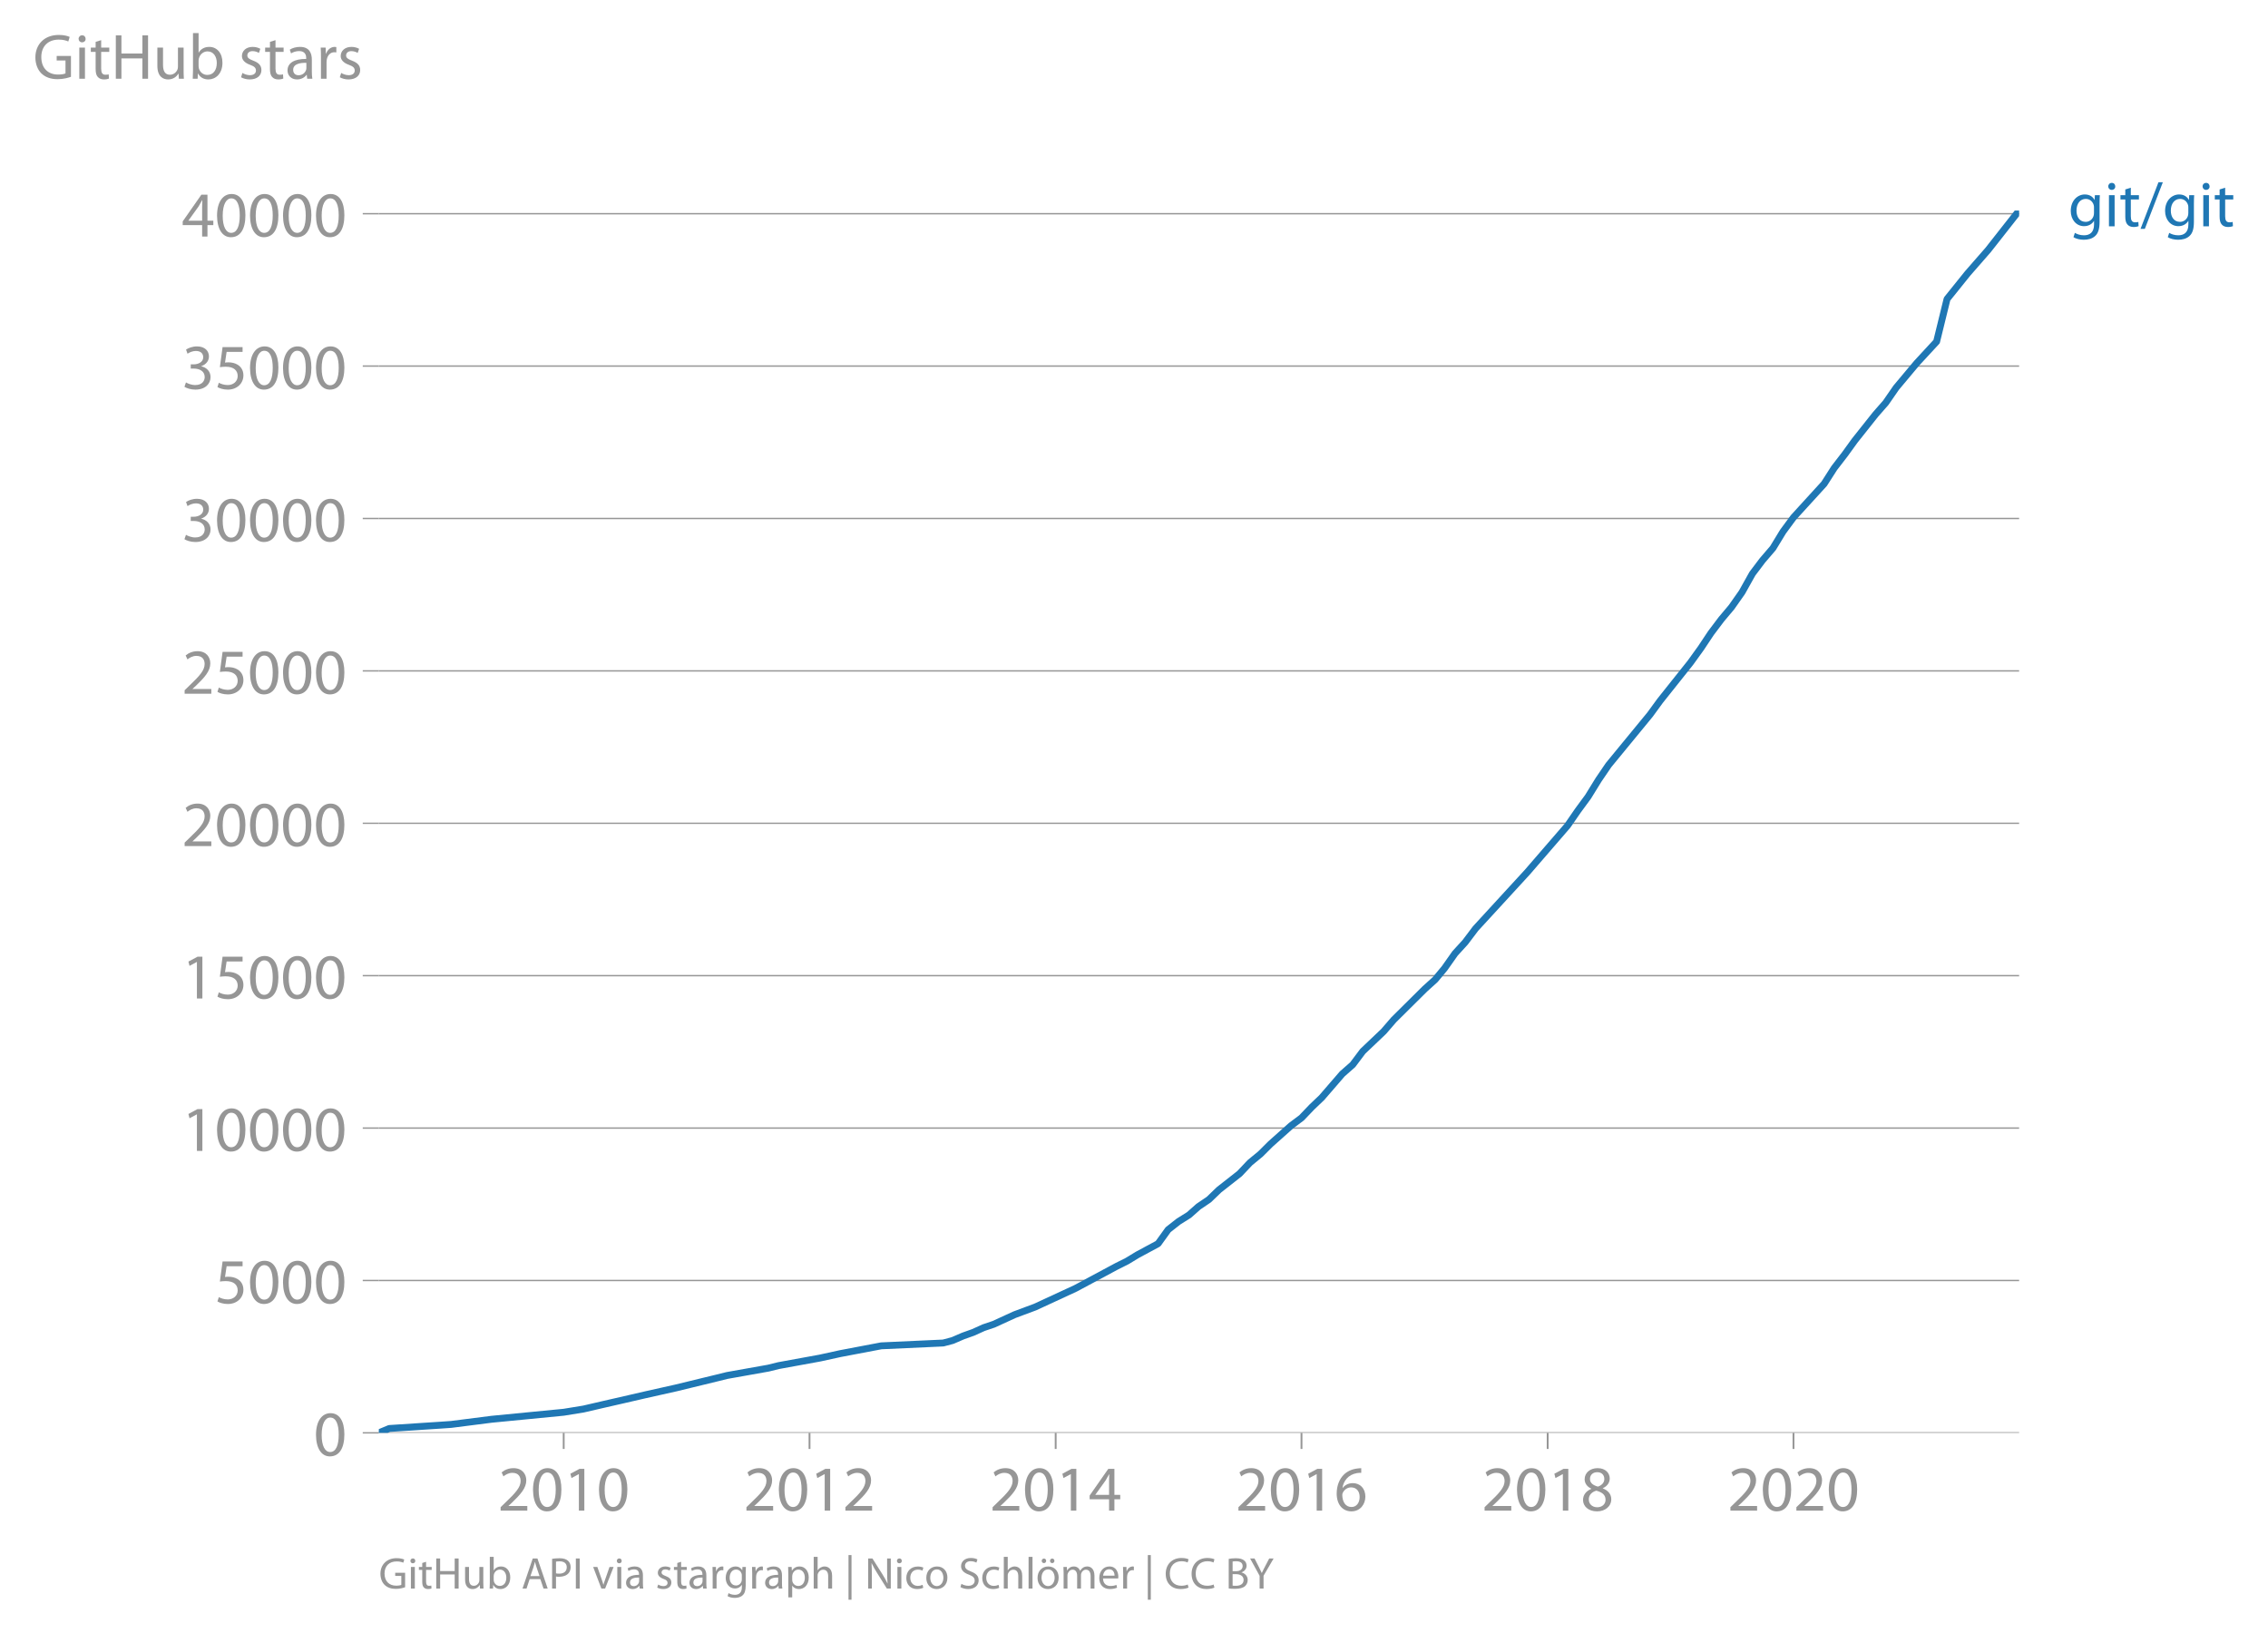
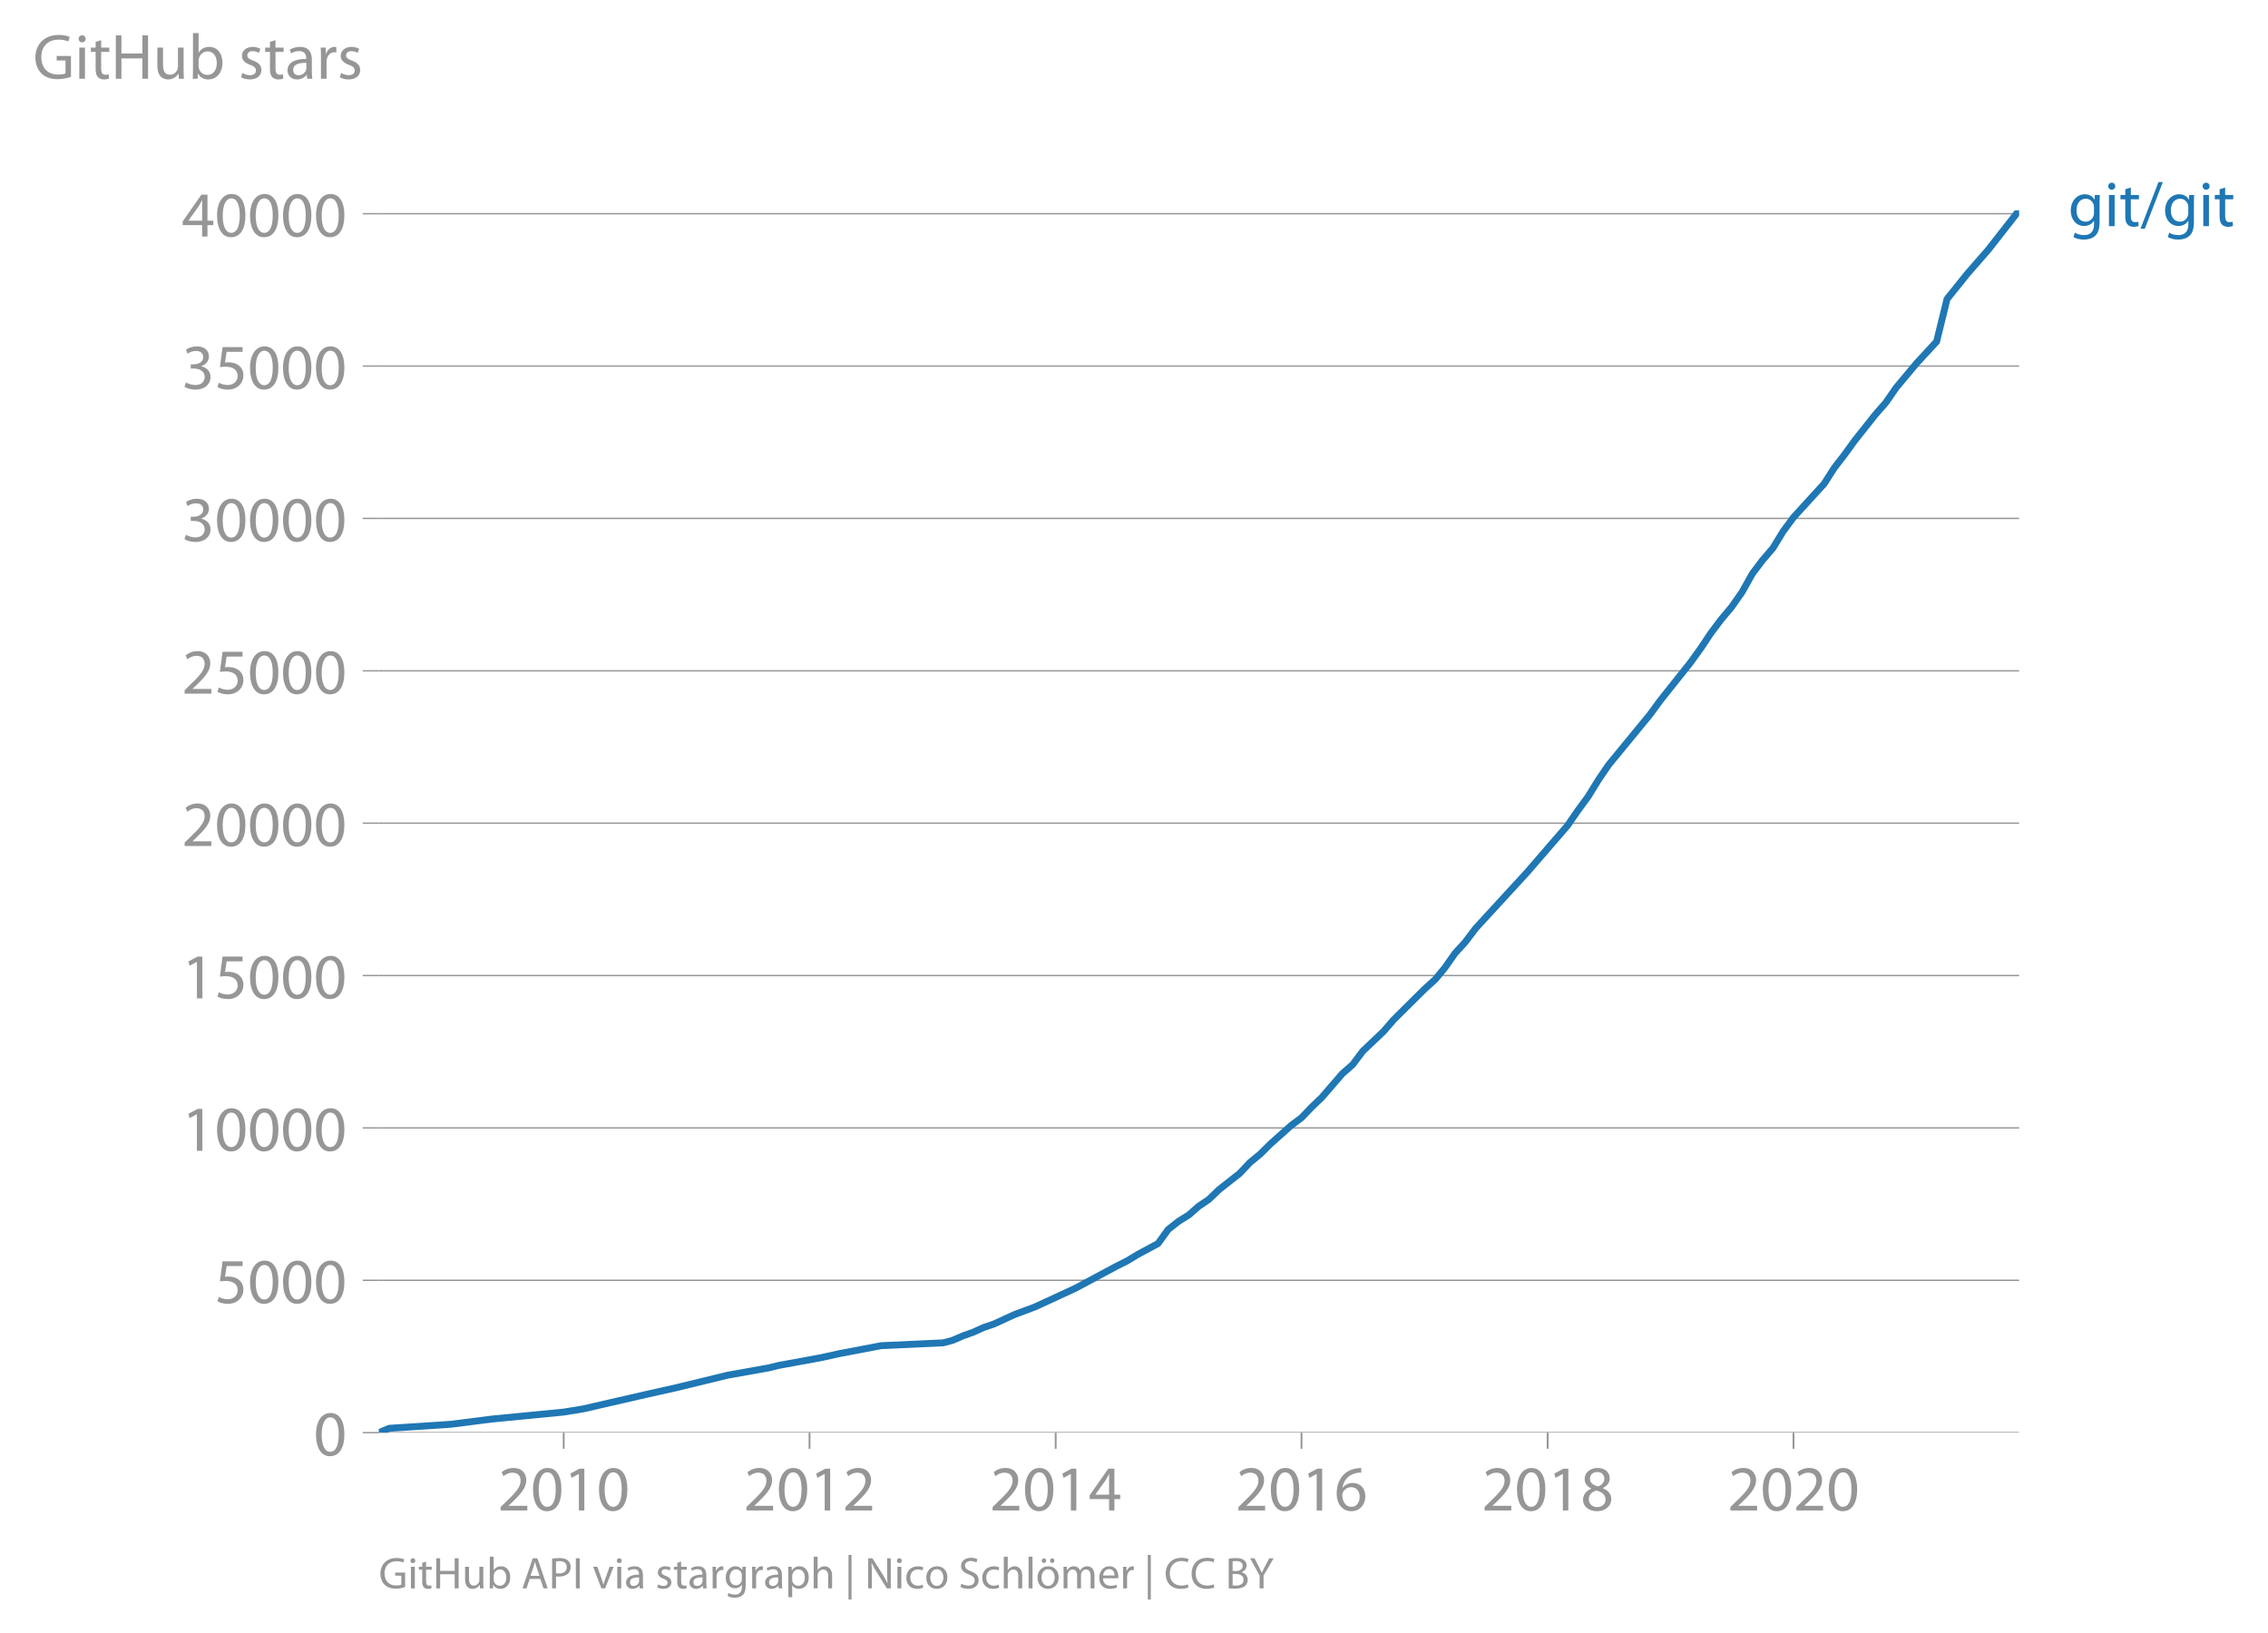
- <svg xmlns="http://www.w3.org/2000/svg" xmlns:xlink="http://www.w3.org/1999/xlink" height="473.971" viewBox="0 0 493.785 355.478" width="658.38">
+ <svg xmlns="http://www.w3.org/2000/svg" xmlns:xlink="http://www.w3.org/1999/xlink" height="473.918" viewBox="0 0 493.785 355.439" width="658.38">
  <defs>
    <style>*{stroke-linecap:butt;stroke-linejoin:round}</style>
  </defs>
  <g id="figure_1">
-     <path d="M0 355.478h493.785V0H0z" style="fill:none" id="patch_1" />
+     <path d="M0 355.439h493.785V0H0z" style="fill:none" id="patch_1" />
    <g id="axes_1">
-       <path d="M82.476 311.951h357.12V45.84H82.476z" style="fill:none" id="patch_2" />
+       <path d="M82.476 311.912h357.12V45.8H82.476z" style="fill:none" id="patch_2" />
      <g id="matplotlib.axis_1">
        <g id="xtick_1">
          <g id="line2d_1">
            <defs>
-               <path d="M0 0v3.5" id="m0e8471a226" style="stroke:#969696;stroke-width:.4" />
-             </defs>
-             <use style="fill:#969696;stroke:#969696;stroke-width:.4" x="122.726" xlink:href="#m0e8471a226" y="311.951" />
-           </g>
-           <g style="fill:#969696" transform="matrix(.14 0 0 -.14 108.363 328.891)" id="text_1">
+               <path d="M0 0v3.5" id="mdba1e90e0d" style="stroke:#969696;stroke-width:.4" />
+             </defs>
+             <use style="fill:#969696;stroke:#969696;stroke-width:.4" x="122.726" xlink:href="#mdba1e90e0d" y="311.912" />
+           </g>
+           <g style="fill:#969696" transform="matrix(.14 0 0 -.14 108.363 328.852)" id="text_1">
            <defs>
              <path d="M2944 0v467H1075v13l333 307c877 845 1434 1466 1434 2234 0 595-378 1209-1274 1209-480 0-890-179-1178-422l180-397c192 160 505 352 883 352 621 0 825-390 825-813-6-627-486-1164-1548-2176L288 346V0h2656z" id="MyriadPro-Regular-32" transform="scale(.01563)" />
              <path d="M1677 4230c-845 0-1447-768-1447-2163C243 691 794-70 1606-70c922 0 1447 780 1447 2195 0 1325-499 2105-1376 2105zm-32-435c582 0 845-672 845-1696 0-1062-276-1734-852-1734-512 0-844 614-844 1696 0 1133 358 1734 851 1734z" id="MyriadPro-Regular-30" transform="scale(.01563)" />
              <path d="M1510 0h544v4160h-480l-908-486 108-429 724 390h12V0z" id="MyriadPro-Regular-31" transform="scale(.01563)" />
            </defs>
            <use xlink:href="#MyriadPro-Regular-32" />
            <use x="51.3" xlink:href="#MyriadPro-Regular-30" />
            <use x="102.6" xlink:href="#MyriadPro-Regular-31" />
            <use x="153.9" xlink:href="#MyriadPro-Regular-30" />
          </g>
        </g>
        <g id="xtick_2">
-           <use style="fill:#969696;stroke:#969696;stroke-width:.4" x="176.247" xlink:href="#m0e8471a226" y="311.951" id="line2d_2" />
-           <g style="fill:#969696" transform="matrix(.14 0 0 -.14 161.884 328.891)" id="text_2">
+           <use style="fill:#969696;stroke:#969696;stroke-width:.4" x="176.247" xlink:href="#mdba1e90e0d" y="311.912" id="line2d_2" />
+           <g style="fill:#969696" transform="matrix(.14 0 0 -.14 161.884 328.852)" id="text_2">
            <use xlink:href="#MyriadPro-Regular-32" />
            <use x="51.3" xlink:href="#MyriadPro-Regular-30" />
            <use x="102.6" xlink:href="#MyriadPro-Regular-31" />
            <use x="153.9" xlink:href="#MyriadPro-Regular-32" />
          </g>
        </g>
        <g id="xtick_3">
-           <use style="fill:#969696;stroke:#969696;stroke-width:.4" x="229.84" xlink:href="#m0e8471a226" y="311.951" id="line2d_3" />
-           <g style="fill:#969696" transform="matrix(.14 0 0 -.14 215.477 328.891)" id="text_3">
+           <use style="fill:#969696;stroke:#969696;stroke-width:.4" x="229.84" xlink:href="#mdba1e90e0d" y="311.912" id="line2d_3" />
+           <g style="fill:#969696" transform="matrix(.14 0 0 -.14 215.477 328.852)" id="text_3">
            <defs>
              <path d="M2560 0v1133h582v441h-582v2586h-608L96 1504v-371h1933V0h531zM666 1574v13l1017 1415c115 192 218 371 346 614h19c-13-218-19-435-19-653V1574H666z" id="MyriadPro-Regular-34" transform="scale(.01563)" />
            </defs>
            <use xlink:href="#MyriadPro-Regular-32" />
            <use x="51.3" xlink:href="#MyriadPro-Regular-30" />
            <use x="102.6" xlink:href="#MyriadPro-Regular-31" />
            <use x="153.9" xlink:href="#MyriadPro-Regular-34" />
          </g>
        </g>
        <g id="xtick_4">
-           <use style="fill:#969696;stroke:#969696;stroke-width:.4" x="283.361" xlink:href="#m0e8471a226" y="311.951" id="line2d_4" />
-           <g style="fill:#969696" transform="matrix(.14 0 0 -.14 268.998 328.891)" id="text_4">
+           <use style="fill:#969696;stroke:#969696;stroke-width:.4" x="283.361" xlink:href="#mdba1e90e0d" y="311.912" id="line2d_4" />
+           <g style="fill:#969696" transform="matrix(.14 0 0 -.14 268.998 328.852)" id="text_4">
            <defs>
              <path d="M2662 4224c-102 0-243-6-409-32-525-64-986-275-1331-614-410-410-704-1056-704-1876C218 621 800-70 1690-70c864 0 1382 704 1382 1465 0 813-518 1344-1254 1344-461 0-807-217-1005-480h-19c96 685 563 1331 1446 1479 160 25 307 32 422 25v461zM1690 365c-589 0-903 505-916 1190 0 103 26 186 64 250 154 301 468 512 807 512 518 0 857-359 857-954s-326-998-806-998h-6z" id="MyriadPro-Regular-36" transform="scale(.01563)" />
            </defs>
            <use xlink:href="#MyriadPro-Regular-32" />
            <use x="51.3" xlink:href="#MyriadPro-Regular-30" />
            <use x="102.6" xlink:href="#MyriadPro-Regular-31" />
            <use x="153.9" xlink:href="#MyriadPro-Regular-36" />
          </g>
        </g>
        <g id="xtick_5">
-           <use style="fill:#969696;stroke:#969696;stroke-width:.4" x="336.954" xlink:href="#m0e8471a226" y="311.951" id="line2d_5" />
-           <g style="fill:#969696" transform="matrix(.14 0 0 -.14 322.591 328.891)" id="text_5">
+           <use style="fill:#969696;stroke:#969696;stroke-width:.4" x="336.954" xlink:href="#mdba1e90e0d" y="311.912" id="line2d_5" />
+           <g style="fill:#969696" transform="matrix(.14 0 0 -.14 322.591 328.852)" id="text_5">
            <defs>
              <path d="M1062 2170c-512-218-825-589-825-1114C237 448 762-70 1632-70c794 0 1414 486 1414 1209 0 506-320 871-838 1075v20c512 243 685 620 685 972 0 519-403 1024-1210 1024-729 0-1286-448-1286-1107 0-358 198-717 659-934l6-19zm583-1831c-531 0-851 371-832 794 0 397 262 717 749 857 563-160 915-403 915-908 0-423-327-743-832-743zm6 3488c506 0 704-345 704-678 0-378-275-634-633-755-480 128-794 352-794 768 0 358 256 665 723 665z" id="MyriadPro-Regular-38" transform="scale(.01563)" />
            </defs>
            <use xlink:href="#MyriadPro-Regular-32" />
            <use x="51.3" xlink:href="#MyriadPro-Regular-30" />
            <use x="102.6" xlink:href="#MyriadPro-Regular-31" />
            <use x="153.9" xlink:href="#MyriadPro-Regular-38" />
          </g>
        </g>
        <g id="xtick_6">
-           <use style="fill:#969696;stroke:#969696;stroke-width:.4" x="390.475" xlink:href="#m0e8471a226" y="311.951" id="line2d_6" />
-           <g style="fill:#969696" transform="matrix(.14 0 0 -.14 376.112 328.891)" id="text_6">
+           <use style="fill:#969696;stroke:#969696;stroke-width:.4" x="390.475" xlink:href="#mdba1e90e0d" y="311.912" id="line2d_6" />
+           <g style="fill:#969696" transform="matrix(.14 0 0 -.14 376.112 328.852)" id="text_6">
            <use xlink:href="#MyriadPro-Regular-32" />
            <use x="51.3" xlink:href="#MyriadPro-Regular-30" />
            <use x="102.6" xlink:href="#MyriadPro-Regular-32" />
            <use x="153.9" xlink:href="#MyriadPro-Regular-30" />
          </g>
        </g>
      </g>
      <g id="matplotlib.axis_2">
        <g id="ytick_1">
-           <path clip-path="url(#p7dd0a36ac7)" d="M82.476 311.951h357.12" style="fill:none;stroke:#969696;stroke-linecap:square;stroke-width:.3" id="line2d_7" />
+           <path clip-path="url(#p1b34b70695)" d="M82.476 311.912h357.12" style="fill:none;stroke:#969696;stroke-linecap:square;stroke-width:.3" id="line2d_7" />
          <g id="line2d_8">
            <defs>
-               <path d="M0 0h-3.5" id="m0f9327bc32" style="stroke:#969696;stroke-width:.3" />
-             </defs>
-             <use style="fill:#969696;stroke:#969696;stroke-width:.3" x="82.476" xlink:href="#m0f9327bc32" y="311.951" />
-           </g>
-           <use xlink:href="#MyriadPro-Regular-30" style="fill:#969696" transform="matrix(.14 0 0 -.14 68.295 316.921)" id="text_7" />
+               <path d="M0 0h-3.5" id="m4f442edcb2" style="stroke:#969696;stroke-width:.3" />
+             </defs>
+             <use style="fill:#969696;stroke:#969696;stroke-width:.3" x="82.476" xlink:href="#m4f442edcb2" y="311.912" />
+           </g>
+           <use xlink:href="#MyriadPro-Regular-30" style="fill:#969696" transform="matrix(.14 0 0 -.14 68.295 316.882)" id="text_7" />
        </g>
        <g id="ytick_2">
-           <path clip-path="url(#p7dd0a36ac7)" d="M82.476 278.773h357.12" style="fill:none;stroke:#969696;stroke-linecap:square;stroke-width:.3" id="line2d_9" />
-           <use style="fill:#969696;stroke:#969696;stroke-width:.3" x="82.476" xlink:href="#m0f9327bc32" y="278.773" id="line2d_10" />
-           <g style="fill:#969696" transform="matrix(.14 0 0 -.14 46.75 283.743)" id="text_8">
+           <path clip-path="url(#p1b34b70695)" d="M82.476 278.738h357.12" style="fill:none;stroke:#969696;stroke-linecap:square;stroke-width:.3" id="line2d_9" />
+           <use style="fill:#969696;stroke:#969696;stroke-width:.3" x="82.476" xlink:href="#m4f442edcb2" y="278.738" id="line2d_10" />
+           <g style="fill:#969696" transform="matrix(.14 0 0 -.14 46.75 283.708)" id="text_8">
            <defs>
              <path d="M2771 4160H781L512 2163c154 19 339 45 576 45 832 0 1190-384 1197-922 0-556-455-902-986-902-377 0-717 128-889 230L269 186C467 58 851-70 1306-70c902 0 1548 608 1548 1420 0 525-268 884-595 1069-256 154-576 224-896 224-153 0-243-13-339-25l160 1068h1587v474z" id="MyriadPro-Regular-35" transform="scale(.01563)" />
            </defs>
            <use xlink:href="#MyriadPro-Regular-35" />
            <use x="51.3" xlink:href="#MyriadPro-Regular-30" />
            <use x="102.6" xlink:href="#MyriadPro-Regular-30" />
            <use x="153.9" xlink:href="#MyriadPro-Regular-30" />
          </g>
        </g>
        <g id="ytick_3">
-           <path clip-path="url(#p7dd0a36ac7)" d="M82.476 245.594h357.12" style="fill:none;stroke:#969696;stroke-linecap:square;stroke-width:.3" id="line2d_11" />
-           <use style="fill:#969696;stroke:#969696;stroke-width:.3" x="82.476" xlink:href="#m0f9327bc32" y="245.594" id="line2d_12" />
-           <g style="fill:#969696" transform="matrix(.14 0 0 -.14 39.568 250.564)" id="text_9">
+           <path clip-path="url(#p1b34b70695)" d="M82.476 245.564h357.12" style="fill:none;stroke:#969696;stroke-linecap:square;stroke-width:.3" id="line2d_11" />
+           <use style="fill:#969696;stroke:#969696;stroke-width:.3" x="82.476" xlink:href="#m4f442edcb2" y="245.564" id="line2d_12" />
+           <g style="fill:#969696" transform="matrix(.14 0 0 -.14 39.568 250.534)" id="text_9">
            <use xlink:href="#MyriadPro-Regular-31" />
            <use x="51.3" xlink:href="#MyriadPro-Regular-30" />
            <use x="102.6" xlink:href="#MyriadPro-Regular-30" />
            <use x="153.9" xlink:href="#MyriadPro-Regular-30" />
            <use x="205.2" xlink:href="#MyriadPro-Regular-30" />
          </g>
        </g>
        <g id="ytick_4">
-           <path clip-path="url(#p7dd0a36ac7)" d="M82.476 212.416h357.12" style="fill:none;stroke:#969696;stroke-linecap:square;stroke-width:.3" id="line2d_13" />
-           <use style="fill:#969696;stroke:#969696;stroke-width:.3" x="82.476" xlink:href="#m0f9327bc32" y="212.416" id="line2d_14" />
-           <g style="fill:#969696" transform="matrix(.14 0 0 -.14 39.568 217.386)" id="text_10">
+           <path clip-path="url(#p1b34b70695)" d="M82.476 212.39h357.12" style="fill:none;stroke:#969696;stroke-linecap:square;stroke-width:.3" id="line2d_13" />
+           <use style="fill:#969696;stroke:#969696;stroke-width:.3" x="82.476" xlink:href="#m4f442edcb2" y="212.391" id="line2d_14" />
+           <g style="fill:#969696" transform="matrix(.14 0 0 -.14 39.568 217.36)" id="text_10">
            <use xlink:href="#MyriadPro-Regular-31" />
            <use x="51.3" xlink:href="#MyriadPro-Regular-35" />
            <use x="102.6" xlink:href="#MyriadPro-Regular-30" />
            <use x="153.9" xlink:href="#MyriadPro-Regular-30" />
            <use x="205.2" xlink:href="#MyriadPro-Regular-30" />
          </g>
        </g>
        <g id="ytick_5">
-           <path clip-path="url(#p7dd0a36ac7)" d="M82.476 179.237h357.12" style="fill:none;stroke:#969696;stroke-linecap:square;stroke-width:.3" id="line2d_15" />
-           <use style="fill:#969696;stroke:#969696;stroke-width:.3" x="82.476" xlink:href="#m0f9327bc32" y="179.237" id="line2d_16" />
-           <g style="fill:#969696" transform="matrix(.14 0 0 -.14 39.568 184.207)" id="text_11">
+           <path clip-path="url(#p1b34b70695)" d="M82.476 179.217h357.12" style="fill:none;stroke:#969696;stroke-linecap:square;stroke-width:.3" id="line2d_15" />
+           <use style="fill:#969696;stroke:#969696;stroke-width:.3" x="82.476" xlink:href="#m4f442edcb2" y="179.217" id="line2d_16" />
+           <g style="fill:#969696" transform="matrix(.14 0 0 -.14 39.568 184.187)" id="text_11">
            <use xlink:href="#MyriadPro-Regular-32" />
            <use x="51.3" xlink:href="#MyriadPro-Regular-30" />
            <use x="102.6" xlink:href="#MyriadPro-Regular-30" />
            <use x="153.9" xlink:href="#MyriadPro-Regular-30" />
            <use x="205.2" xlink:href="#MyriadPro-Regular-30" />
          </g>
        </g>
        <g id="ytick_6">
-           <path clip-path="url(#p7dd0a36ac7)" d="M82.476 146.058h357.12" style="fill:none;stroke:#969696;stroke-linecap:square;stroke-width:.3" id="line2d_17" />
-           <use style="fill:#969696;stroke:#969696;stroke-width:.3" x="82.476" xlink:href="#m0f9327bc32" y="146.058" id="line2d_18" />
-           <g style="fill:#969696" transform="matrix(.14 0 0 -.14 39.568 151.028)" id="text_12">
+           <path clip-path="url(#p1b34b70695)" d="M82.476 146.044h357.12" style="fill:none;stroke:#969696;stroke-linecap:square;stroke-width:.3" id="line2d_17" />
+           <use style="fill:#969696;stroke:#969696;stroke-width:.3" x="82.476" xlink:href="#m4f442edcb2" y="146.044" id="line2d_18" />
+           <g style="fill:#969696" transform="matrix(.14 0 0 -.14 39.568 151.014)" id="text_12">
            <use xlink:href="#MyriadPro-Regular-32" />
            <use x="51.3" xlink:href="#MyriadPro-Regular-35" />
            <use x="102.6" xlink:href="#MyriadPro-Regular-30" />
            <use x="153.9" xlink:href="#MyriadPro-Regular-30" />
            <use x="205.2" xlink:href="#MyriadPro-Regular-30" />
          </g>
        </g>
        <g id="ytick_7">
-           <path clip-path="url(#p7dd0a36ac7)" d="M82.476 112.88h357.12" style="fill:none;stroke:#969696;stroke-linecap:square;stroke-width:.3" id="line2d_19" />
-           <use style="fill:#969696;stroke:#969696;stroke-width:.3" x="82.476" xlink:href="#m0f9327bc32" y="112.88" id="line2d_20" />
-           <g style="fill:#969696" transform="matrix(.14 0 0 -.14 39.568 117.85)" id="text_13">
+           <path clip-path="url(#p1b34b70695)" d="M82.476 112.87h357.12" style="fill:none;stroke:#969696;stroke-linecap:square;stroke-width:.3" id="line2d_19" />
+           <use style="fill:#969696;stroke:#969696;stroke-width:.3" x="82.476" xlink:href="#m4f442edcb2" y="112.87" id="line2d_20" />
+           <g style="fill:#969696" transform="matrix(.14 0 0 -.14 39.568 117.84)" id="text_13">
            <defs>
              <path d="M269 211C474 77 883-70 1350-70c999 0 1517 582 1517 1248 0 582-416 966-928 1068v13c512 186 768 551 768 979 0 506-371 992-1190 992-448 0-871-160-1088-320l147-409c179 128 499 275 832 275 518 0 730-294 730-627 0-493-519-704-928-704H896v-423h314c544 0 1068-249 1075-832 6-345-218-806-941-806-390 0-762 160-922 262L269 211z" id="MyriadPro-Regular-33" transform="scale(.01563)" />
            </defs>
            <use xlink:href="#MyriadPro-Regular-33" />
            <use x="51.3" xlink:href="#MyriadPro-Regular-30" />
            <use x="102.6" xlink:href="#MyriadPro-Regular-30" />
            <use x="153.9" xlink:href="#MyriadPro-Regular-30" />
            <use x="205.2" xlink:href="#MyriadPro-Regular-30" />
          </g>
        </g>
        <g id="ytick_8">
-           <path clip-path="url(#p7dd0a36ac7)" d="M82.476 79.701h357.12" style="fill:none;stroke:#969696;stroke-linecap:square;stroke-width:.3" id="line2d_21" />
-           <use style="fill:#969696;stroke:#969696;stroke-width:.3" x="82.476" xlink:href="#m0f9327bc32" y="79.701" id="line2d_22" />
-           <g style="fill:#969696" transform="matrix(.14 0 0 -.14 39.568 84.671)" id="text_14">
+           <path clip-path="url(#p1b34b70695)" d="M82.476 79.696h357.12" style="fill:none;stroke:#969696;stroke-linecap:square;stroke-width:.3" id="line2d_21" />
+           <use style="fill:#969696;stroke:#969696;stroke-width:.3" x="82.476" xlink:href="#m4f442edcb2" y="79.696" id="line2d_22" />
+           <g style="fill:#969696" transform="matrix(.14 0 0 -.14 39.568 84.666)" id="text_14">
            <use xlink:href="#MyriadPro-Regular-33" />
            <use x="51.3" xlink:href="#MyriadPro-Regular-35" />
            <use x="102.6" xlink:href="#MyriadPro-Regular-30" />
            <use x="153.9" xlink:href="#MyriadPro-Regular-30" />
            <use x="205.2" xlink:href="#MyriadPro-Regular-30" />
          </g>
        </g>
        <g id="ytick_9">
-           <path clip-path="url(#p7dd0a36ac7)" d="M82.476 46.523h357.12" style="fill:none;stroke:#969696;stroke-linecap:square;stroke-width:.3" id="line2d_23" />
-           <use style="fill:#969696;stroke:#969696;stroke-width:.3" x="82.476" xlink:href="#m0f9327bc32" y="46.523" id="line2d_24" />
+           <path clip-path="url(#p1b34b70695)" d="M82.476 46.523h357.12" style="fill:none;stroke:#969696;stroke-linecap:square;stroke-width:.3" id="line2d_23" />
+           <use style="fill:#969696;stroke:#969696;stroke-width:.3" x="82.476" xlink:href="#m4f442edcb2" y="46.523" id="line2d_24" />
          <g style="fill:#969696" transform="matrix(.14 0 0 -.14 39.568 51.493)" id="text_15">
            <use xlink:href="#MyriadPro-Regular-34" />
            <use x="51.3" xlink:href="#MyriadPro-Regular-30" />
            <use x="102.6" xlink:href="#MyriadPro-Regular-30" />
            <use x="153.9" xlink:href="#MyriadPro-Regular-30" />
            <use x="205.2" xlink:href="#MyriadPro-Regular-30" />
          </g>
        </g>
        <g style="fill:#969696" transform="matrix(.14 0 0 -.14 7.2 17.14)" id="text_16">
          <defs>
            <path d="M3770 2266H2349v-448h877V531c-128-64-378-115-743-115-1005 0-1664 646-1664 1741 0 1081 685 1734 1735 1734 435 0 723-83 953-185l135 454c-186 90-576 198-1076 198-1446 0-2329-940-2336-2227 0-672 231-1248 602-1606 422-403 960-570 1613-570 582 0 1075 147 1325 237v2074z" id="MyriadPro-Regular-47" transform="scale(.01563)" />
            <path d="M1030 0v3098H467V0h563zM749 4320c-205 0-352-154-352-352 0-192 141-346 339-346 224 0 365 154 358 346 0 198-134 352-345 352z" id="MyriadPro-Regular-69" transform="scale(.01563)" />
            <path d="M595 3667v-569H115v-429h480V979c0-365 58-640 218-806C947 19 1158-70 1421-70c217 0 390 38 499 83l-26 422c-83-25-172-38-326-38-314 0-422 217-422 601v1671h806v429h-806v742l-551-173z" id="MyriadPro-Regular-74" transform="scale(.01563)" />
            <path d="M486 4314V0h557v2022h2087V0h563v4314h-563V2509H1043v1805H486z" id="MyriadPro-Regular-48" transform="scale(.01563)" />
            <path d="M3059 3098h-563V1197c0-103-19-205-51-288-103-250-365-512-743-512-512 0-691 397-691 985v1716H448V1286C448 198 1030-70 1517-70c550 0 877 326 1024 576h13l32-506h499c-19 243-26 525-26 845v2253z" id="MyriadPro-Regular-75" transform="scale(.01563)" />
            <path d="M467 800c0-275-13-589-25-800h486l26 512h19c230-410 589-582 1037-582 691 0 1388 550 1388 1657 7 941-537 1581-1305 1581-499 0-858-224-1056-570h-13v1946H467V800zm557 998c0 90 19 167 32 231 115 429 474 691 858 691 601 0 921-531 921-1152 0-710-352-1190-941-1190-409 0-736 268-844 659-13 64-26 134-26 205v556z" id="MyriadPro-Regular-62" transform="scale(.01563)" />
            <path d="M250 147C467 19 781-70 1120-70c736 0 1158 390 1158 934 0 461-275 730-812 934-404 154-589 269-589 525 0 231 185 423 518 423 288 0 512-103 634-180l141 410c-173 102-448 192-762 192-666 0-1069-410-1069-909 0-371 263-678 819-877 416-153 576-300 576-569 0-256-192-461-601-461-282 0-576 115-743 224L250 147z" id="MyriadPro-Regular-73" transform="scale(.01563)" />
            <path d="M2643 1901c0 621-230 1267-1177 1267-391 0-762-109-1018-275l128-371c218 140 518 230 806 230 634 0 704-461 704-717v-64C890 1978 224 1568 224 819c0-448 320-889 947-889 442 0 775 217 947 460h20l44-390h512c-38 211-51 474-51 742v1159zm-544-858c0-57-13-121-32-179-89-262-345-518-749-518-288 0-531 172-531 537 0 602 698 711 1312 698v-538z" id="MyriadPro-Regular-61" transform="scale(.01563)" />
            <path d="M467 0h557v1651c0 96 13 186 26 263 76 422 358 723 755 723 77 0 134-7 192-19v531c-51 13-96 19-160 19-378 0-717-262-858-678h-25l-20 608H442c19-288 25-602 25-967V0z" id="MyriadPro-Regular-72" transform="scale(.01563)" />
          </defs>
          <use xlink:href="#MyriadPro-Regular-47" />
          <use x="64.6" xlink:href="#MyriadPro-Regular-69" />
          <use x="88" xlink:href="#MyriadPro-Regular-74" />
          <use x="121.1" xlink:href="#MyriadPro-Regular-48" />
          <use x="186.3" xlink:href="#MyriadPro-Regular-75" />
          <use x="241.4" xlink:href="#MyriadPro-Regular-62" />
          <use x="298.3" xlink:href="#MyriadPro-Regular-20" />
          <use x="319.5" xlink:href="#MyriadPro-Regular-73" />
          <use x="359.1" xlink:href="#MyriadPro-Regular-74" />
          <use x="392.2" xlink:href="#MyriadPro-Regular-61" />
          <use x="440.4" xlink:href="#MyriadPro-Regular-72" />
          <use x="473.1" xlink:href="#MyriadPro-Regular-73" />
        </g>
      </g>
-       <path clip-path="url(#p7dd0a36ac7)" d="m82.476 311.951 2.273-.949 11.217-.73 2.273-.159 8.798-1.121 15.69-1.526 4.325-.704 4.472-1.035 4.473-1.022 4.545-1.048 6.672-1.493 8.871-2.157 2.2-.544 9.017-1.606 2.2-.544 9.018-1.646 4.399-.962 8.944-1.699 13.49-.617 2.053-.544 2.273-.982 2.2-.783 2.272-1.029 2.2-.743 4.545-2.083 4.472-1.666 8.798-4.068 8.945-4.797 2.272-1.135 2.273-1.38 4.472-2.409 2.2-3.052 2.273-1.785 2.272-1.42 2.053-1.819 2.273-1.54 2.2-2.123 4.472-3.51 2.273-2.402 2.272-1.865 2.2-2.19 4.472-3.987 2.273-1.7 2.273-2.375 2.126-2.024 4.472-5.176 2.273-1.997 2.2-2.926 4.545-4.32 2.2-2.548 6.744-6.689 2.273-2.057 2.053-2.475 2.273-3.225 2.2-2.409 2.272-3.006 11.217-12.216 8.798-10.18 2.273-3.297 2.2-2.993 2.272-3.683 2.2-3.231 9.017-10.976 2.2-3.013 6.598-8.288 2.273-3.152 2.2-3.304 2.272-3.013 2.2-2.614 2.273-3.232 2.272-4.06 2.2-2.914 2.273-2.648 2.2-3.61 2.272-3.078 6.672-7.313 2.199-3.437 2.273-2.946 2.2-3.04 4.545-5.72 2.2-2.508 2.272-3.285 4.472-5.341 4.326-4.685 2.273-9.27 4.472-5.561 4.472-5.123 6.745-8.58h0" style="fill:none;stroke:#1f77b4;stroke-linecap:square;stroke-width:1.5" id="line2d_25" />
-       <g style="fill:#1f77b4" transform="matrix(.14 0 0 -.14 450.31 49.268)" id="text_17">
+       <path clip-path="url(#p1b34b70695)" d="m82.476 311.912 2.273-.95 11.217-.729 2.273-.16 8.798-1.12 15.69-1.526 4.325-.704 4.472-1.035 4.473-1.022 4.545-1.048 6.672-1.493 8.871-2.156 2.2-.544 9.017-1.606 2.2-.544 9.018-1.645 4.399-.962 8.944-1.699 13.49-.617 2.053-.544 2.273-.982 2.2-.782 2.272-1.029 2.2-.743 4.545-2.083 4.472-1.666 8.798-4.067 8.945-4.797 2.272-1.134 2.273-1.38 4.472-2.408 2.2-3.052 2.273-1.785 2.272-1.42 2.053-1.818 2.273-1.54 2.2-2.122 4.472-3.51 2.273-2.402 2.272-1.864 2.2-2.19 4.472-3.987 2.273-1.699 2.273-2.375 2.126-2.023 4.472-5.176 2.273-1.997 2.2-2.925 4.545-4.32 2.2-2.547 6.744-6.688 2.273-2.057 2.053-2.475 2.273-3.224 2.2-2.409 2.272-3.005 11.217-12.215 8.798-10.177 2.273-3.298 2.2-2.992 2.272-3.682 2.2-3.231 9.017-10.974 2.2-3.012 6.598-8.287 2.273-3.152 2.2-3.304 2.272-3.012 2.2-2.614 2.273-3.231 2.272-4.06 2.2-2.913 2.273-2.647 2.2-3.61 2.272-3.078 6.672-7.312 2.199-3.436 2.273-2.946 2.2-3.039 4.545-5.72 2.2-2.507 2.272-3.284 4.472-5.341 4.326-4.684 2.273-9.269 4.472-5.56 4.472-5.122 6.745-8.618h0" style="fill:none;stroke:#1f77b4;stroke-linecap:square;stroke-width:1.5" id="line2d_25" />
+       <g style="fill:#1f77b4" transform="matrix(.14 0 0 -.14 450.31 49.228)" id="text_17">
        <defs>
          <path d="M3110 2246c0 378 13 628 26 852h-493l-25-468h-13c-135 256-429 538-967 538-710 0-1395-595-1395-1645C243 666 794 13 1562 13c480 0 812 230 985 518h13V186c0-781-422-1082-998-1082-384 0-704 115-909 243l-141-429c250-166 659-256 1030-256 391 0 826 90 1127 372 301 268 441 704 441 1414v1798zm-556-928c0-96-13-204-45-300-122-359-435-576-781-576-608 0-915 505-915 1113 0 717 384 1171 921 1171 410 0 685-268 788-595 25-77 32-160 32-256v-557z" id="MyriadPro-Regular-67" transform="scale(.01563)" />
          <path d="m422-256 1792 4640h-435L-6-256h428z" id="MyriadPro-Regular-2f" transform="scale(.01563)" />
        </defs>
        <use xlink:href="#MyriadPro-Regular-67" />
        <use x="55.9" xlink:href="#MyriadPro-Regular-69" />
        <use x="79.3" xlink:href="#MyriadPro-Regular-74" />
        <use x="112.4" xlink:href="#MyriadPro-Regular-2f" />
        <use x="146.7" xlink:href="#MyriadPro-Regular-67" />
        <use x="202.6" xlink:href="#MyriadPro-Regular-69" />
        <use x="226" xlink:href="#MyriadPro-Regular-74" />
      </g>
-       <g style="fill:#969696" transform="matrix(.09716 0 0 -.09716 82.476 345.85)" id="text_18">
+       <g style="fill:#969696" transform="matrix(.09716 0 0 -.09716 82.476 345.81)" id="text_18">
        <defs>
          <path d="M2714 1357 3174 0h596L2298 4314h-672L160 0h576l448 1357h1530zm-1415 435 423 1248c83 262 153 525 217 781h13c64-250 128-506 224-787l422-1242H1299z" id="MyriadPro-Regular-41" transform="scale(.01563)" />
          <path d="M486 0h557v1728c128-32 282-38 448-38 544 0 1024 160 1319 473 217 224 332 531 332 922 0 384-140 697-377 902-256 231-659 359-1210 359-448 0-800-39-1069-84V0zm557 3859c96 26 282 45 525 45 614 0 1018-275 1018-845 0-595-410-921-1082-921-186 0-339 12-461 44v1677z" id="MyriadPro-Regular-50" transform="scale(.01563)" />
          <path d="M486 4314V0h557v4314H486z" id="MyriadPro-Regular-49" transform="scale(.01563)" />
          <path d="M83 3098 1261 0h537l1216 3098h-588l-602-1741c-102-282-192-538-262-794h-20c-64 256-147 512-249 794L685 3098H83z" id="MyriadPro-Regular-76" transform="scale(.01563)" />
          <path d="M467-1267h557V416h13c185-307 544-486 953-486 730 0 1408 550 1408 1664 0 940-563 1574-1312 1574-505 0-870-224-1100-602h-13l-26 532H442c12-295 25-615 25-1012v-3353zm557 3059c0 77 19 160 38 230 109 423 468 698 852 698 595 0 921-531 921-1152 0-710-345-1197-941-1197-403 0-742 269-844 659-13 71-26 148-26 231v531z" id="MyriadPro-Regular-70" transform="scale(.01563)" />
          <path d="M467 0h563v1869c0 109 7 192 39 269 102 307 390 563 755 563 531 0 717-423 717-922V0h563v1843c0 1069-666 1325-1082 1325-211 0-409-64-576-160-172-96-313-237-403-397h-13v1933H467V0z" id="MyriadPro-Regular-68" transform="scale(.01563)" />
          <path d="M550 4800v-6400h429v6400H550z" id="MyriadPro-Regular-7c" transform="scale(.01563)" />
          <path d="M1011 0v1843c0 717-13 1235-45 1779l20 7c217-467 505-960 806-1440L3162 0h563v4314h-525V2509c0-672 13-1197 64-1773l-13-6c-205 441-454 896-774 1401L1094 4314H486V0h525z" id="MyriadPro-Regular-4e" transform="scale(.01563)" />
          <path d="M2579 538c-160-71-371-154-691-154-614 0-1075 442-1075 1158 0 647 384 1172 1094 1172 307 0 519-71 653-148l128 436c-154 76-448 160-781 160-1011 0-1664-692-1664-1645C243 570 851-70 1786-70c416 0 742 108 889 185l-96 423z" id="MyriadPro-Regular-63" transform="scale(.01563)" />
          <path d="M1779 3168c-857 0-1536-608-1536-1645C243 544 890-70 1728-70c749 0 1542 499 1542 1644 0 948-601 1594-1491 1594zm-13-422c666 0 928-666 928-1191 0-697-403-1203-940-1203-551 0-941 512-941 1190 0 589 288 1204 953 1204z" id="MyriadPro-Regular-6f" transform="scale(.01563)" />
          <path d="M269 211C499 58 954-70 1370-70c1017 0 1510 582 1510 1248 0 633-371 985-1101 1267-595 230-857 429-857 832 0 294 224 646 812 646 391 0 679-128 820-205l153 455c-192 109-512 211-953 211-839 0-1396-499-1396-1171 0-608 436-973 1140-1223 582-224 812-454 812-857 0-435-332-736-902-736-384 0-749 128-998 281L269 211z" id="MyriadPro-Regular-53" transform="scale(.01563)" />
          <path d="M467 0h563v4544H467V0z" id="MyriadPro-Regular-6c" transform="scale(.01563)" />
          <path d="M1165 3648c185 0 313 154 313 326 0 186-134 327-313 327s-327-147-327-327c0-172 135-326 320-326h7zm1184 0c185 0 313 154 313 326 0 186-134 327-313 327s-320-147-320-327c0-172 128-326 313-326h7zm-570-480c-857 0-1536-608-1536-1645C243 544 890-70 1728-70c749 0 1542 499 1542 1644 0 948-601 1594-1491 1594zm-13-422c666 0 928-666 928-1191 0-697-403-1203-940-1203-551 0-941 512-941 1190 0 589 288 1204 953 1204z" id="MyriadPro-Regular-f6" transform="scale(.01563)" />
          <path d="M467 0h551v1869c0 96 12 192 44 275 90 282 346 563 698 563 429 0 646-358 646-851V0h551v1914c0 102 19 204 45 281 96 275 345 512 665 512 455 0 672-358 672-953V0h551v1824c0 1075-608 1344-1018 1344-294 0-499-77-685-218-128-96-249-230-345-403h-13c-135 365-455 621-877 621-512 0-800-275-973-570h-19l-26 500H442c19-256 25-519 25-839V0z" id="MyriadPro-Regular-6d" transform="scale(.01563)" />
          <path d="M2957 1446c6 58 19 148 19 263 0 569-269 1459-1280 1459-902 0-1453-736-1453-1670C243 563 813-70 1766-70c493 0 832 108 1031 198l-96 403c-211-89-455-160-858-160-563 0-1049 314-1062 1075h2176zM787 1850c45 390 295 915 864 915 634 0 787-557 781-915H787z" id="MyriadPro-Regular-65" transform="scale(.01563)" />
          <path d="M3386 582c-224-108-570-179-909-179-1050 0-1658 679-1658 1735 0 1132 672 1779 1683 1779 359 0 660-77 871-179l134 454c-147 77-486 192-1024 192-1337 0-2253-915-2253-2266C230 704 1146-70 2362-70c524 0 934 108 1139 211l-115 441z" id="MyriadPro-Regular-43" transform="scale(.01563)" />
          <path d="M486 13c186-26 480-51 864-51 704 0 1191 128 1492 403 217 211 364 493 364 864 0 640-480 979-889 1081v13c454 167 729 531 729 947 0 340-134 596-358 762-269 218-627 314-1184 314-390 0-774-39-1018-90V13zm557 3865c90 20 237 39 493 39 563 0 947-199 947-704 0-416-345-723-934-723h-506v1388zm0-1811h461c608 0 1114-243 1114-832 0-627-532-838-1108-838-198 0-358 6-467 25v1645z" id="MyriadPro-Regular-42" transform="scale(.01563)" />
          <path d="M2010 0v1837l1446 2477h-634l-620-1191c-167-326-314-608-436-889h-12c-135 300-263 563-429 889L717 4314H83l1363-2484V0h564z" id="MyriadPro-Regular-59" transform="scale(.01563)" />
        </defs>
        <use xlink:href="#MyriadPro-Regular-47" />
        <use x="64.6" xlink:href="#MyriadPro-Regular-69" />
        <use x="88" xlink:href="#MyriadPro-Regular-74" />
        <use x="121.1" xlink:href="#MyriadPro-Regular-48" />
        <use x="186.3" xlink:href="#MyriadPro-Regular-75" />
        <use x="241.4" xlink:href="#MyriadPro-Regular-62" />
        <use x="298.3" xlink:href="#MyriadPro-Regular-20" />
        <use x="319.5" xlink:href="#MyriadPro-Regular-41" />
        <use x="380.7" xlink:href="#MyriadPro-Regular-50" />
        <use x="433.9" xlink:href="#MyriadPro-Regular-49" />
        <use x="457.8" xlink:href="#MyriadPro-Regular-20" />
        <use x="479" xlink:href="#MyriadPro-Regular-76" />
        <use x="527.1" xlink:href="#MyriadPro-Regular-69" />
        <use x="550.5" xlink:href="#MyriadPro-Regular-61" />
        <use x="598.7" xlink:href="#MyriadPro-Regular-20" />
        <use x="619.9" xlink:href="#MyriadPro-Regular-73" />
        <use x="659.5" xlink:href="#MyriadPro-Regular-74" />
        <use x="692.6" xlink:href="#MyriadPro-Regular-61" />
        <use x="740.8" xlink:href="#MyriadPro-Regular-72" />
        <use x="773.5" xlink:href="#MyriadPro-Regular-67" />
        <use x="829.4" xlink:href="#MyriadPro-Regular-72" />
        <use x="862.1" xlink:href="#MyriadPro-Regular-61" />
        <use x="910.3" xlink:href="#MyriadPro-Regular-70" />
        <use x="967.2" xlink:href="#MyriadPro-Regular-68" />
        <use x="1022.7" xlink:href="#MyriadPro-Regular-20" />
        <use x="1043.9" xlink:href="#MyriadPro-Regular-7c" />
        <use x="1067.8" xlink:href="#MyriadPro-Regular-20" />
        <use x="1089" xlink:href="#MyriadPro-Regular-4e" />
        <use x="1154.8" xlink:href="#MyriadPro-Regular-69" />
        <use x="1178.2" xlink:href="#MyriadPro-Regular-63" />
        <use x="1223" xlink:href="#MyriadPro-Regular-6f" />
        <use x="1277.9" xlink:href="#MyriadPro-Regular-20" />
        <use x="1299.1" xlink:href="#MyriadPro-Regular-53" />
        <use x="1348.4" xlink:href="#MyriadPro-Regular-63" />
        <use x="1393.2" xlink:href="#MyriadPro-Regular-68" />
        <use x="1448.7" xlink:href="#MyriadPro-Regular-6c" />
        <use x="1472.3" xlink:href="#MyriadPro-Regular-f6" />
        <use x="1527.2" xlink:href="#MyriadPro-Regular-6d" />
        <use x="1610.6" xlink:href="#MyriadPro-Regular-65" />
        <use x="1660.7" xlink:href="#MyriadPro-Regular-72" />
        <use x="1693.4" xlink:href="#MyriadPro-Regular-20" />
        <use x="1714.6" xlink:href="#MyriadPro-Regular-7c" />
        <use x="1738.5" xlink:href="#MyriadPro-Regular-20" />
        <use x="1759.7" xlink:href="#MyriadPro-Regular-43" />
        <use x="1817.7" xlink:href="#MyriadPro-Regular-43" />
        <use x="1875.7" xlink:href="#MyriadPro-Regular-20" />
        <use x="1896.9" xlink:href="#MyriadPro-Regular-42" />
        <use x="1951.1" xlink:href="#MyriadPro-Regular-59" />
      </g>
    </g>
  </g>
  <defs>
-     <clipPath id="p7dd0a36ac7">
-       <path d="M82.476 45.839h357.12v266.112H82.476z" />
+     <clipPath id="p1b34b70695">
+       <path d="M82.476 45.8h357.12v266.112H82.476z" />
    </clipPath>
  </defs>
</svg>
